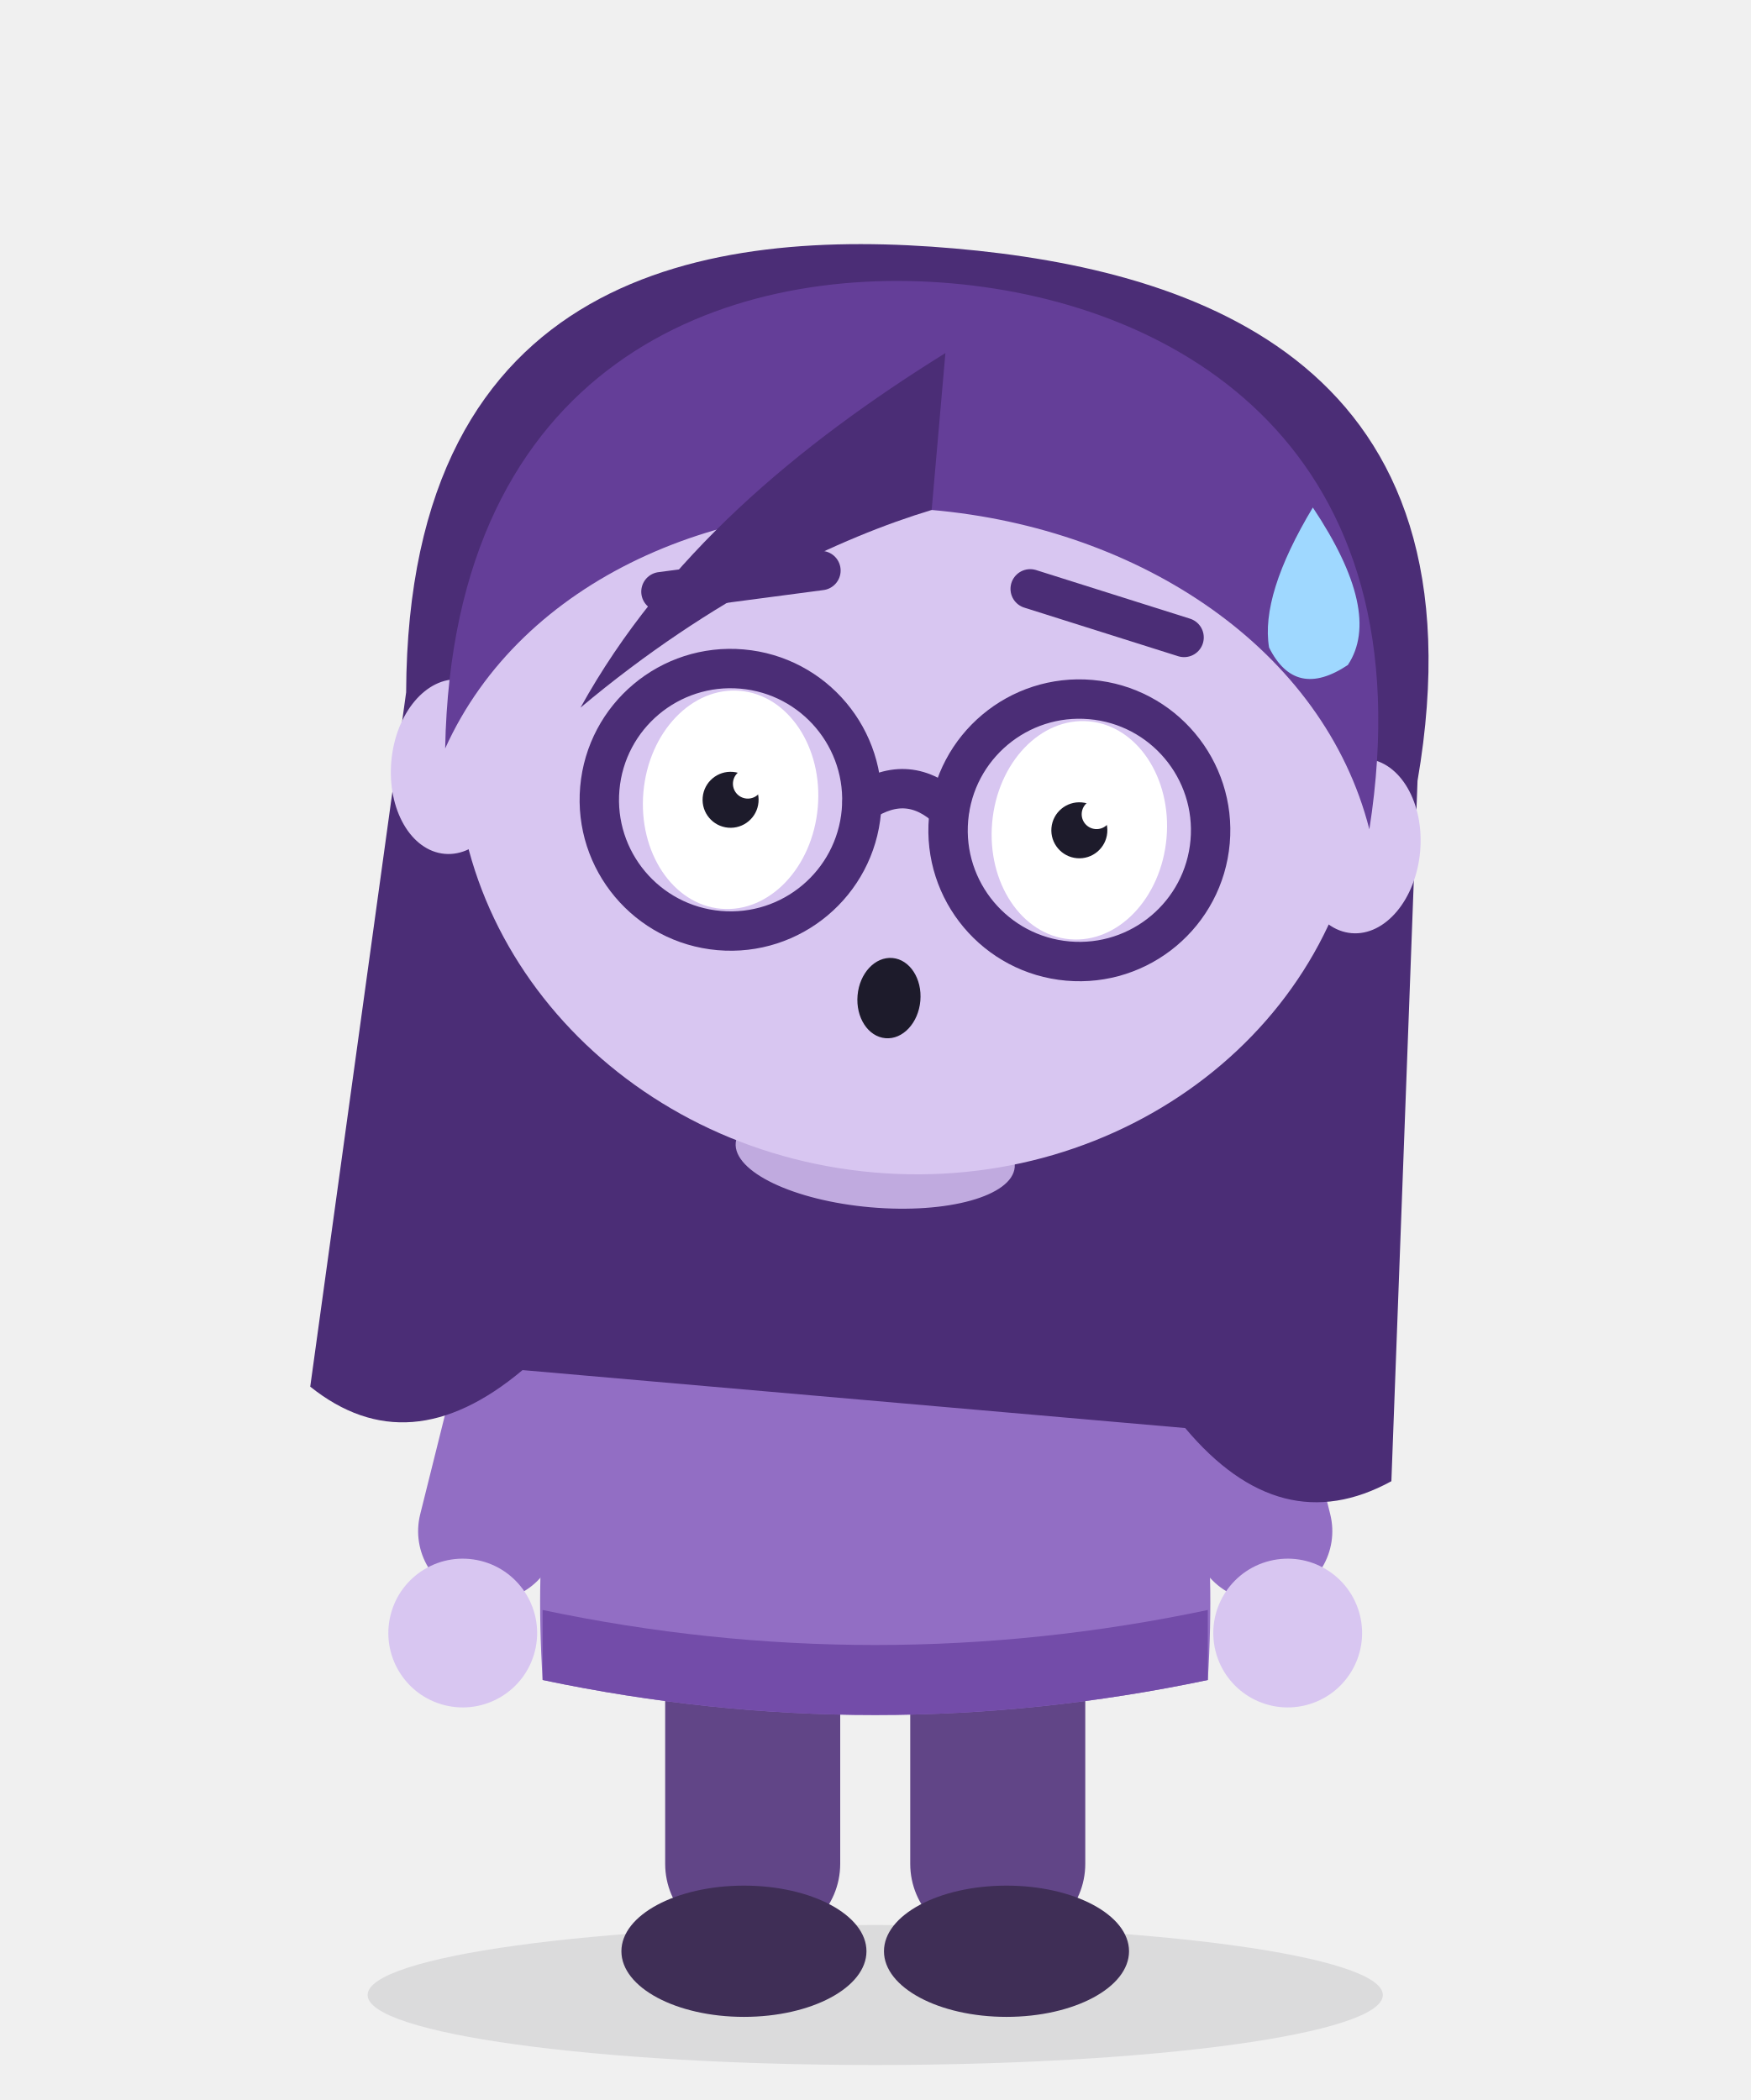
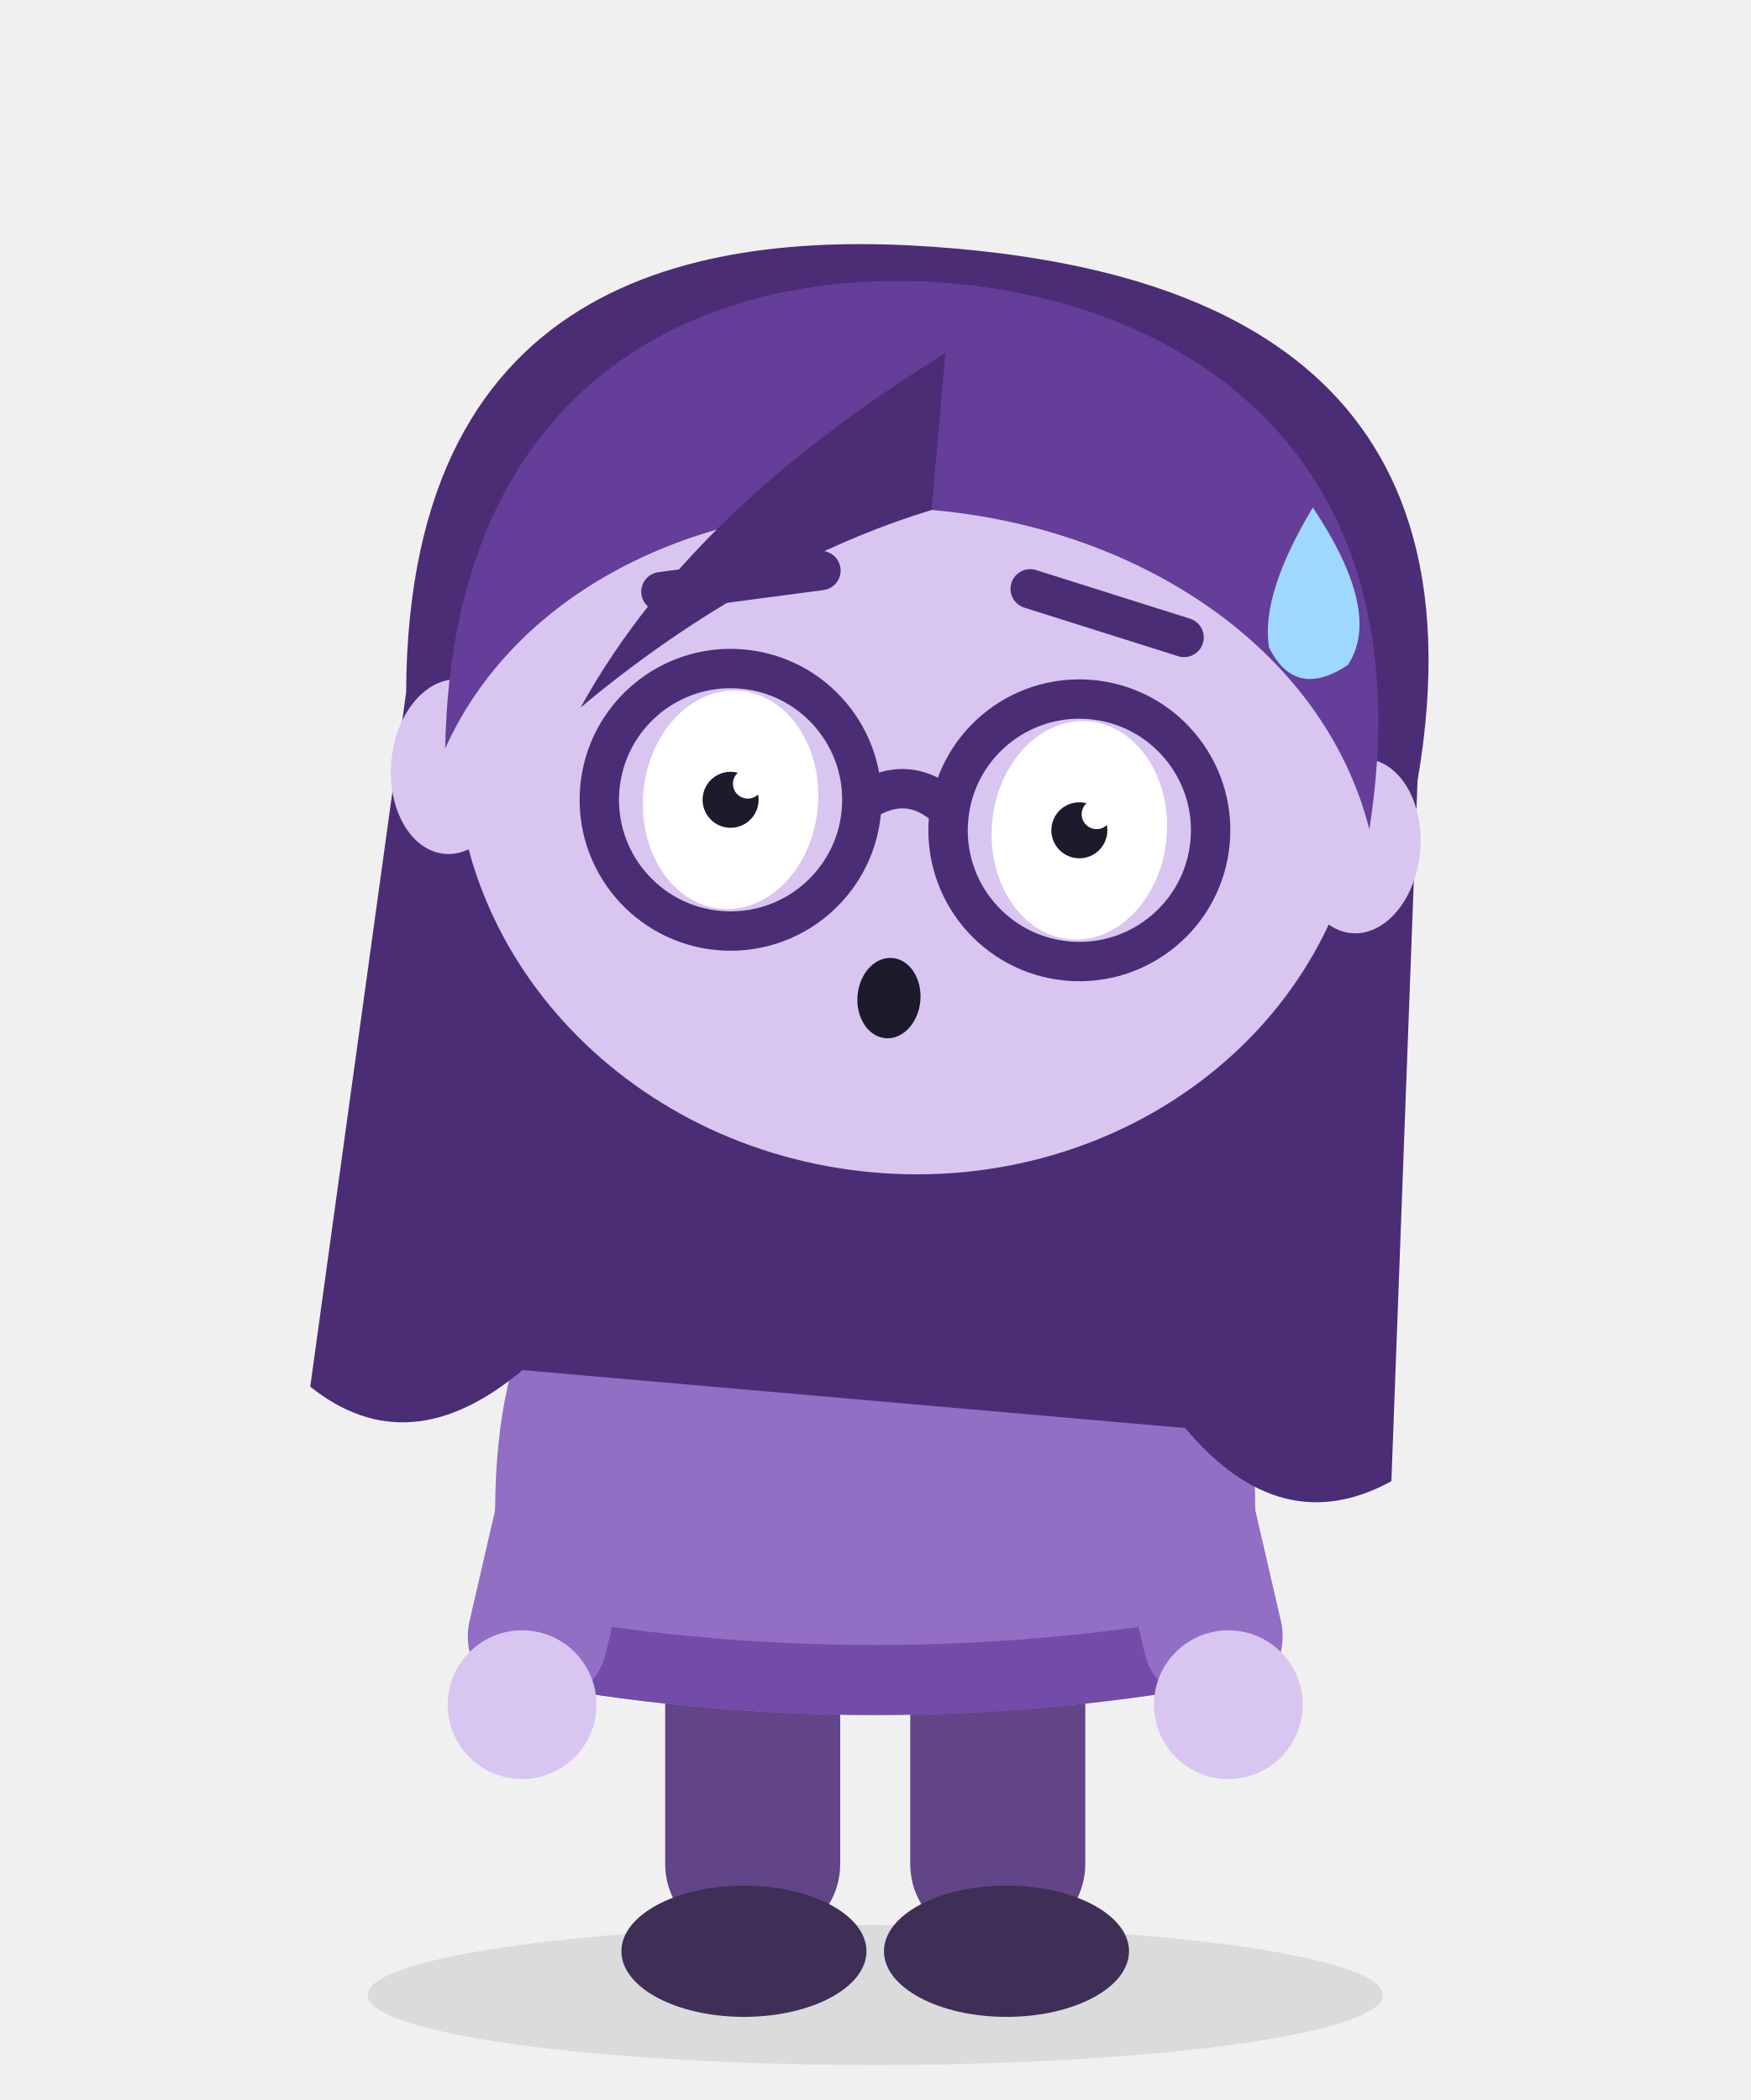
<svg xmlns="http://www.w3.org/2000/svg" viewBox="0 0 200 240" width="200" height="240" role="img" aria-label="Nadia, lost">
  <ellipse cx="100" cy="228" rx="58" ry="8" fill="#1d1b2b" opacity="0.10" />
-   <g transform="rotate(14 64 142)">
-     <rect x="56" y="138" width="16" height="46" rx="8" fill="#926ec4" />
-     <circle cx="64" cy="188" r="8.5" fill="#d8c6f1" />
-   </g>
-   <g transform="rotate(-14 136 142)">
-     <rect x="128" y="138" width="16" height="46" rx="8" fill="#926ec4" />
-     <circle cx="136" cy="188" r="8.5" fill="#d8c6f1" />
-   </g>
  <rect x="76" y="184" width="20" height="38" rx="9" fill="#614587" />
  <rect x="104" y="184" width="20" height="38" rx="9" fill="#614587" />
  <ellipse cx="85" cy="223" rx="14" ry="7.5" fill="#3f2e56" />
  <ellipse cx="115" cy="223" rx="14" ry="7.5" fill="#3f2e56" />
-   <path d="M62,192 C60,160 68,134 100,131 C132,134 140,160 138,192 Q100,200 62,192 Z" fill="#926ec4" />
-   <path d="M62,192 Q100,200 138,192 L138,184 Q100,192 62,184 Z" fill="#734ca9" />
-   <path d="M88,134 Q100,146 112,134" fill="none" stroke="#734ca9" stroke-width="4" stroke-linecap="round" />
+   <rect x="89" y="116" width="22" height="30" rx="10" fill="#c0aadf" />
+   <path d="M58,192 C55,170 56,150 68,142 C78,137 88,136 100,136 C112,136 122,137 132,142 C144,150 145,170 142,192 Q100,200 58,192 Z" fill="#926ec4" />
+   <path d="M58,192 Q100,200 142,192 L142,184 Q100,192 58,184 Z" fill="#734ca9" />
+   <path d="M86,138 Q100,150 114,138" fill="none" stroke="#734ca9" stroke-width="4" stroke-linecap="round" />
+   <g transform="rotate(13 70 150)">
+     <rect x="62" y="142" width="16" height="54" rx="8" fill="#926ec4" />
+     <circle cx="70" cy="196" r="8.5" fill="#d8c6f1" />
+   </g>
+   <g transform="rotate(-13 130 150)">
+     <rect x="122" y="142" width="16" height="54" rx="8" fill="#926ec4" />
+     <circle cx="130" cy="196" r="8.5" fill="#d8c6f1" />
+   </g>
  <g transform="rotate(5 100 132)">
    <path d="M42,84 C38,36 72,28 100,28 C128,28 162,36 158,84 L162,164 Q150,172 138,160 L62,160 Q50,172 38,164 Z" fill="#4b2d76" />
-     <ellipse cx="100" cy="132" rx="16" ry="6" fill="#c0aadf" />
    <ellipse cx="100" cy="86" rx="52" ry="48" fill="#d8c6f1" />
    <ellipse cx="48" cy="92" rx="7" ry="10" fill="#d8c6f1" />
    <ellipse cx="152" cy="92" rx="7" ry="10" fill="#d8c6f1" />
    <path d="M47,90 C44,46 74,32 100,32 C126,32 156,46 153,90 C146,70 124,58 100,58 C76,58 54,70 47,90 Z" fill="#643e98" />
    <path d="M100,40 C84,52 70,66 62,84 C76,70 90,62 100,58 Z" fill="#4b2d76" />
    <ellipse cx="80" cy="93" rx="10" ry="12.5" fill="#ffffff" />
    <circle cx="80" cy="93" r="3.2" fill="#1d1b2b" />
    <circle cx="81.8" cy="91" r="1.7" fill="#ffffff" />
    <ellipse cx="120" cy="93" rx="10" ry="12.5" fill="#ffffff" />
    <circle cx="120" cy="93" r="3.2" fill="#1d1b2b" />
    <circle cx="121.8" cy="91" r="1.7" fill="#ffffff" />
    <path d="M70,70 L88,66" stroke="#4b2d76" stroke-width="4.5" stroke-linecap="round" />
    <path d="M112,66 L130,70" stroke="#4b2d76" stroke-width="4.5" stroke-linecap="round" />
    <ellipse cx="100" cy="114" rx="3.6" ry="4.6" fill="#1d1b2b" />
    <circle cx="80" cy="93" r="15" fill="none" stroke="#4b2d76" stroke-width="4.5" />
    <circle cx="120" cy="93" r="15" fill="none" stroke="#4b2d76" stroke-width="4.5" />
    <path d="M95,92 Q100,88 105,92" fill="none" stroke="#4b2d76" stroke-width="4.5" stroke-linecap="round" />
  </g>
  <path d="M150,58 Q158,70 154,76 Q148,80 145,74 Q144,68 150,58 Z" fill="#9fd8ff" />
</svg>
